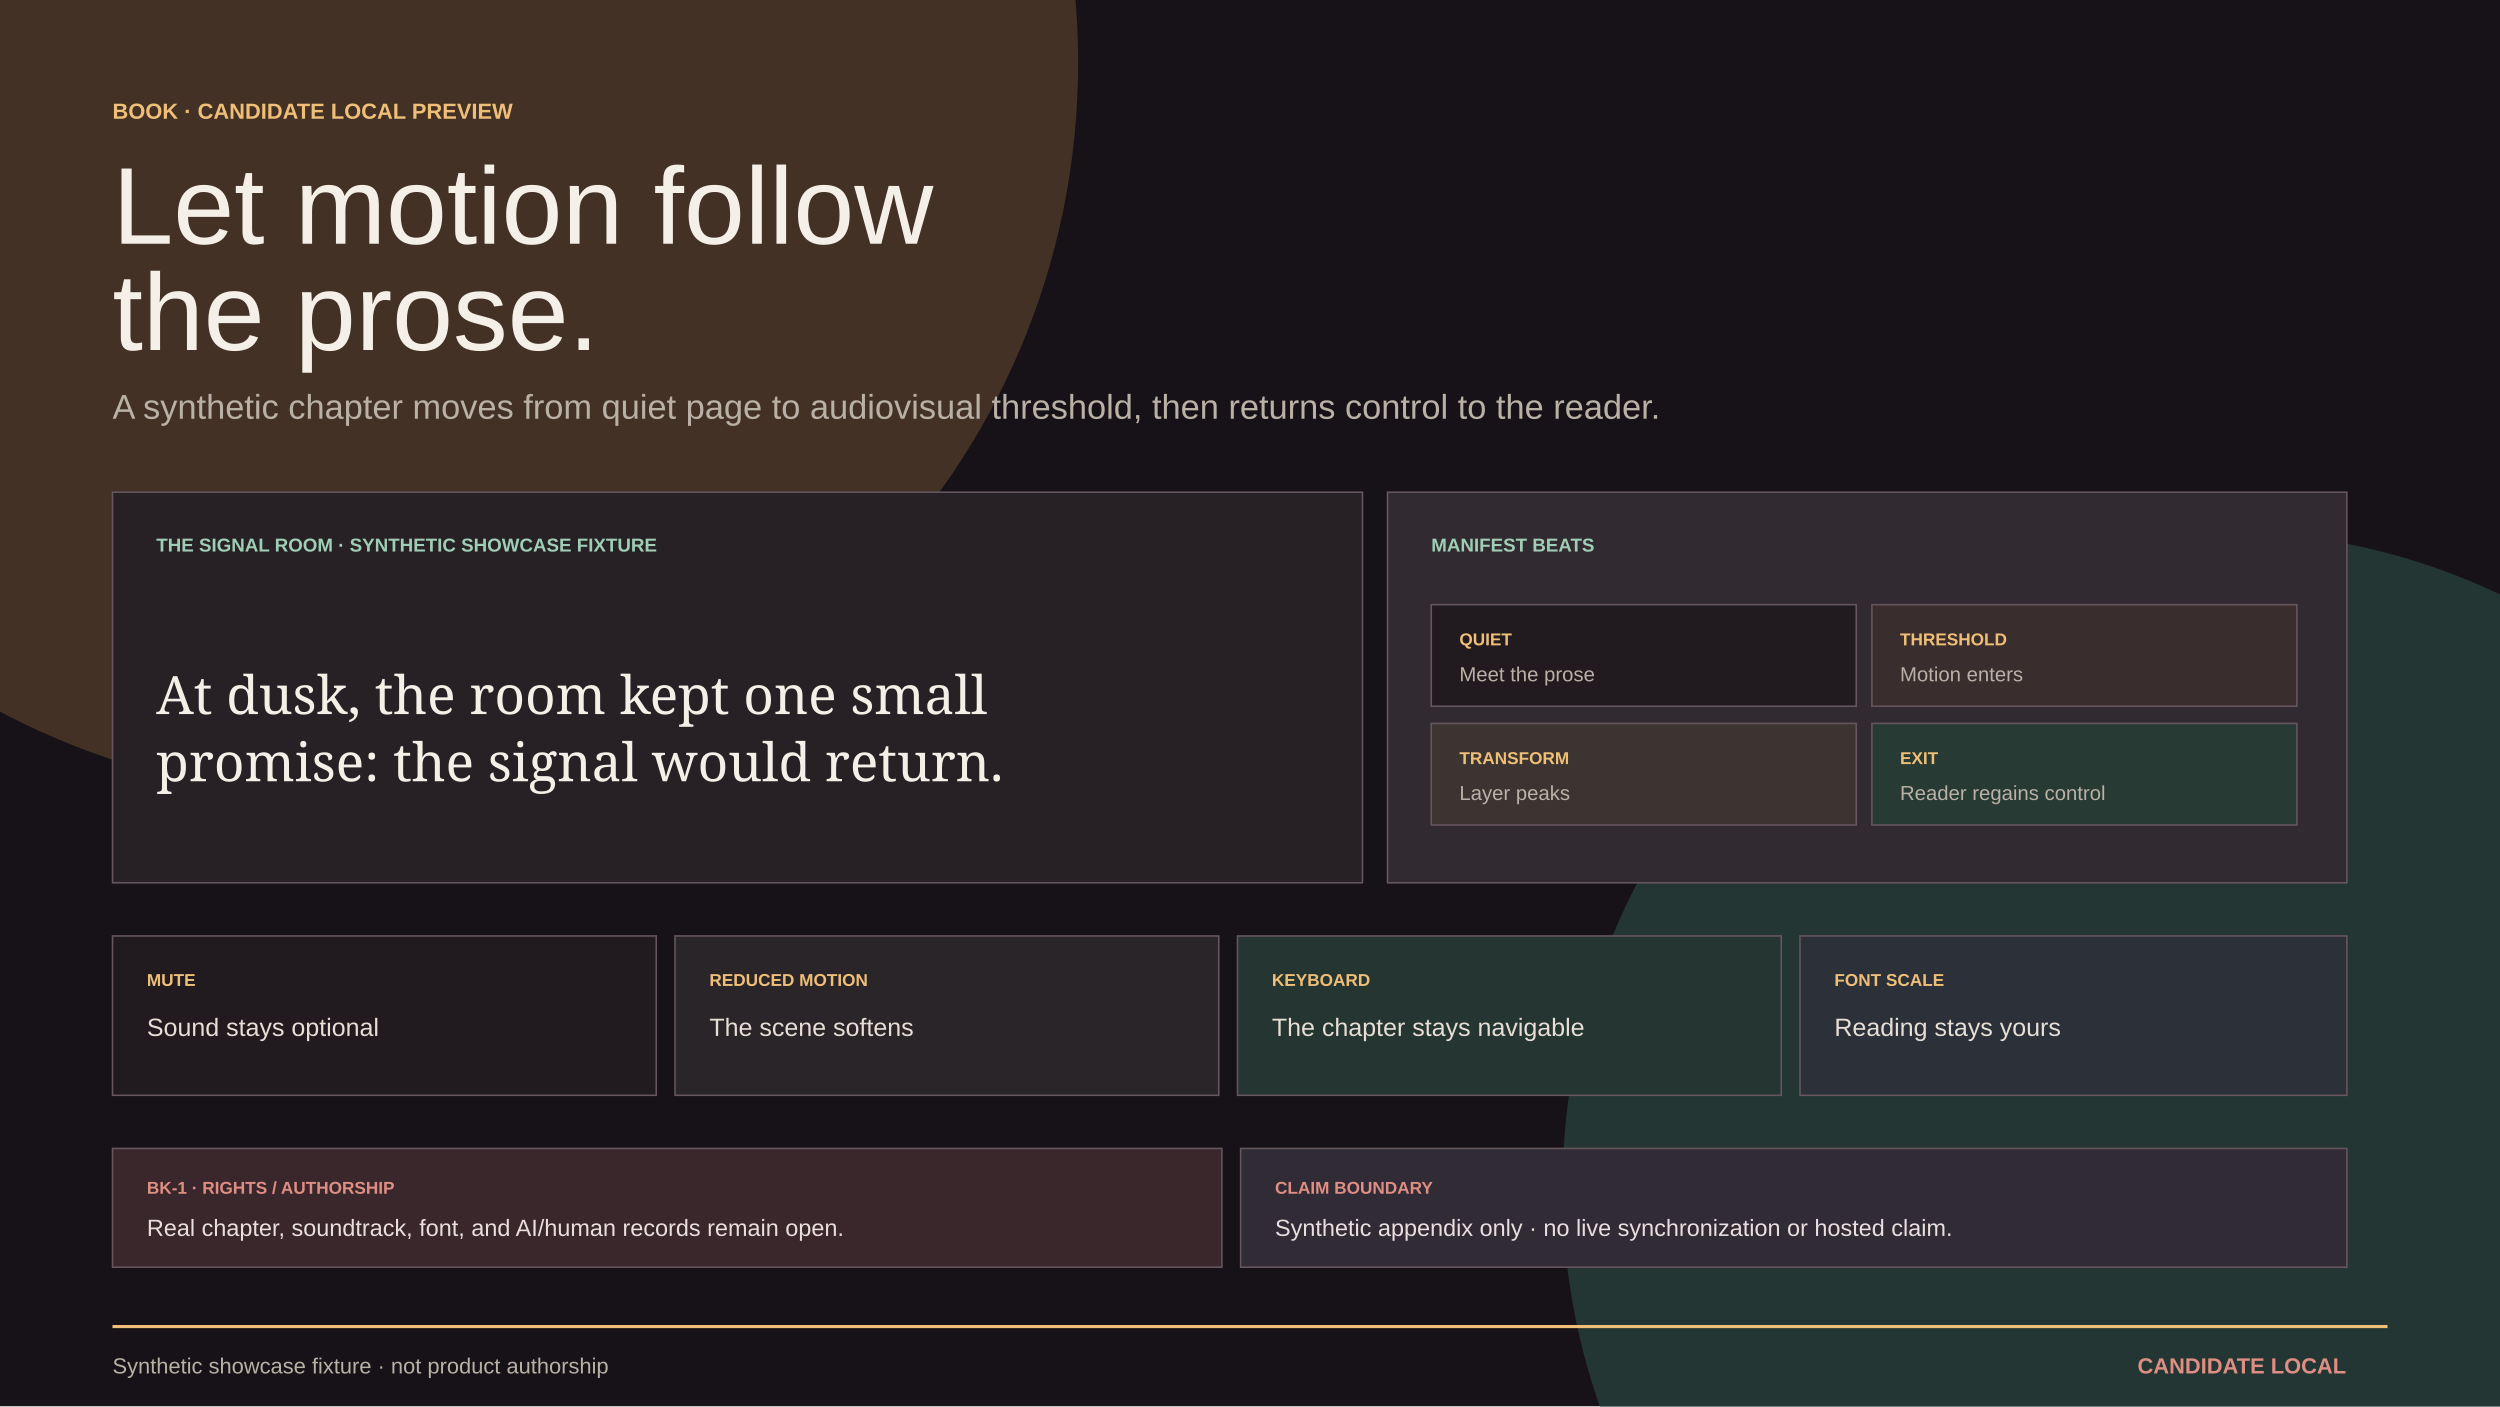
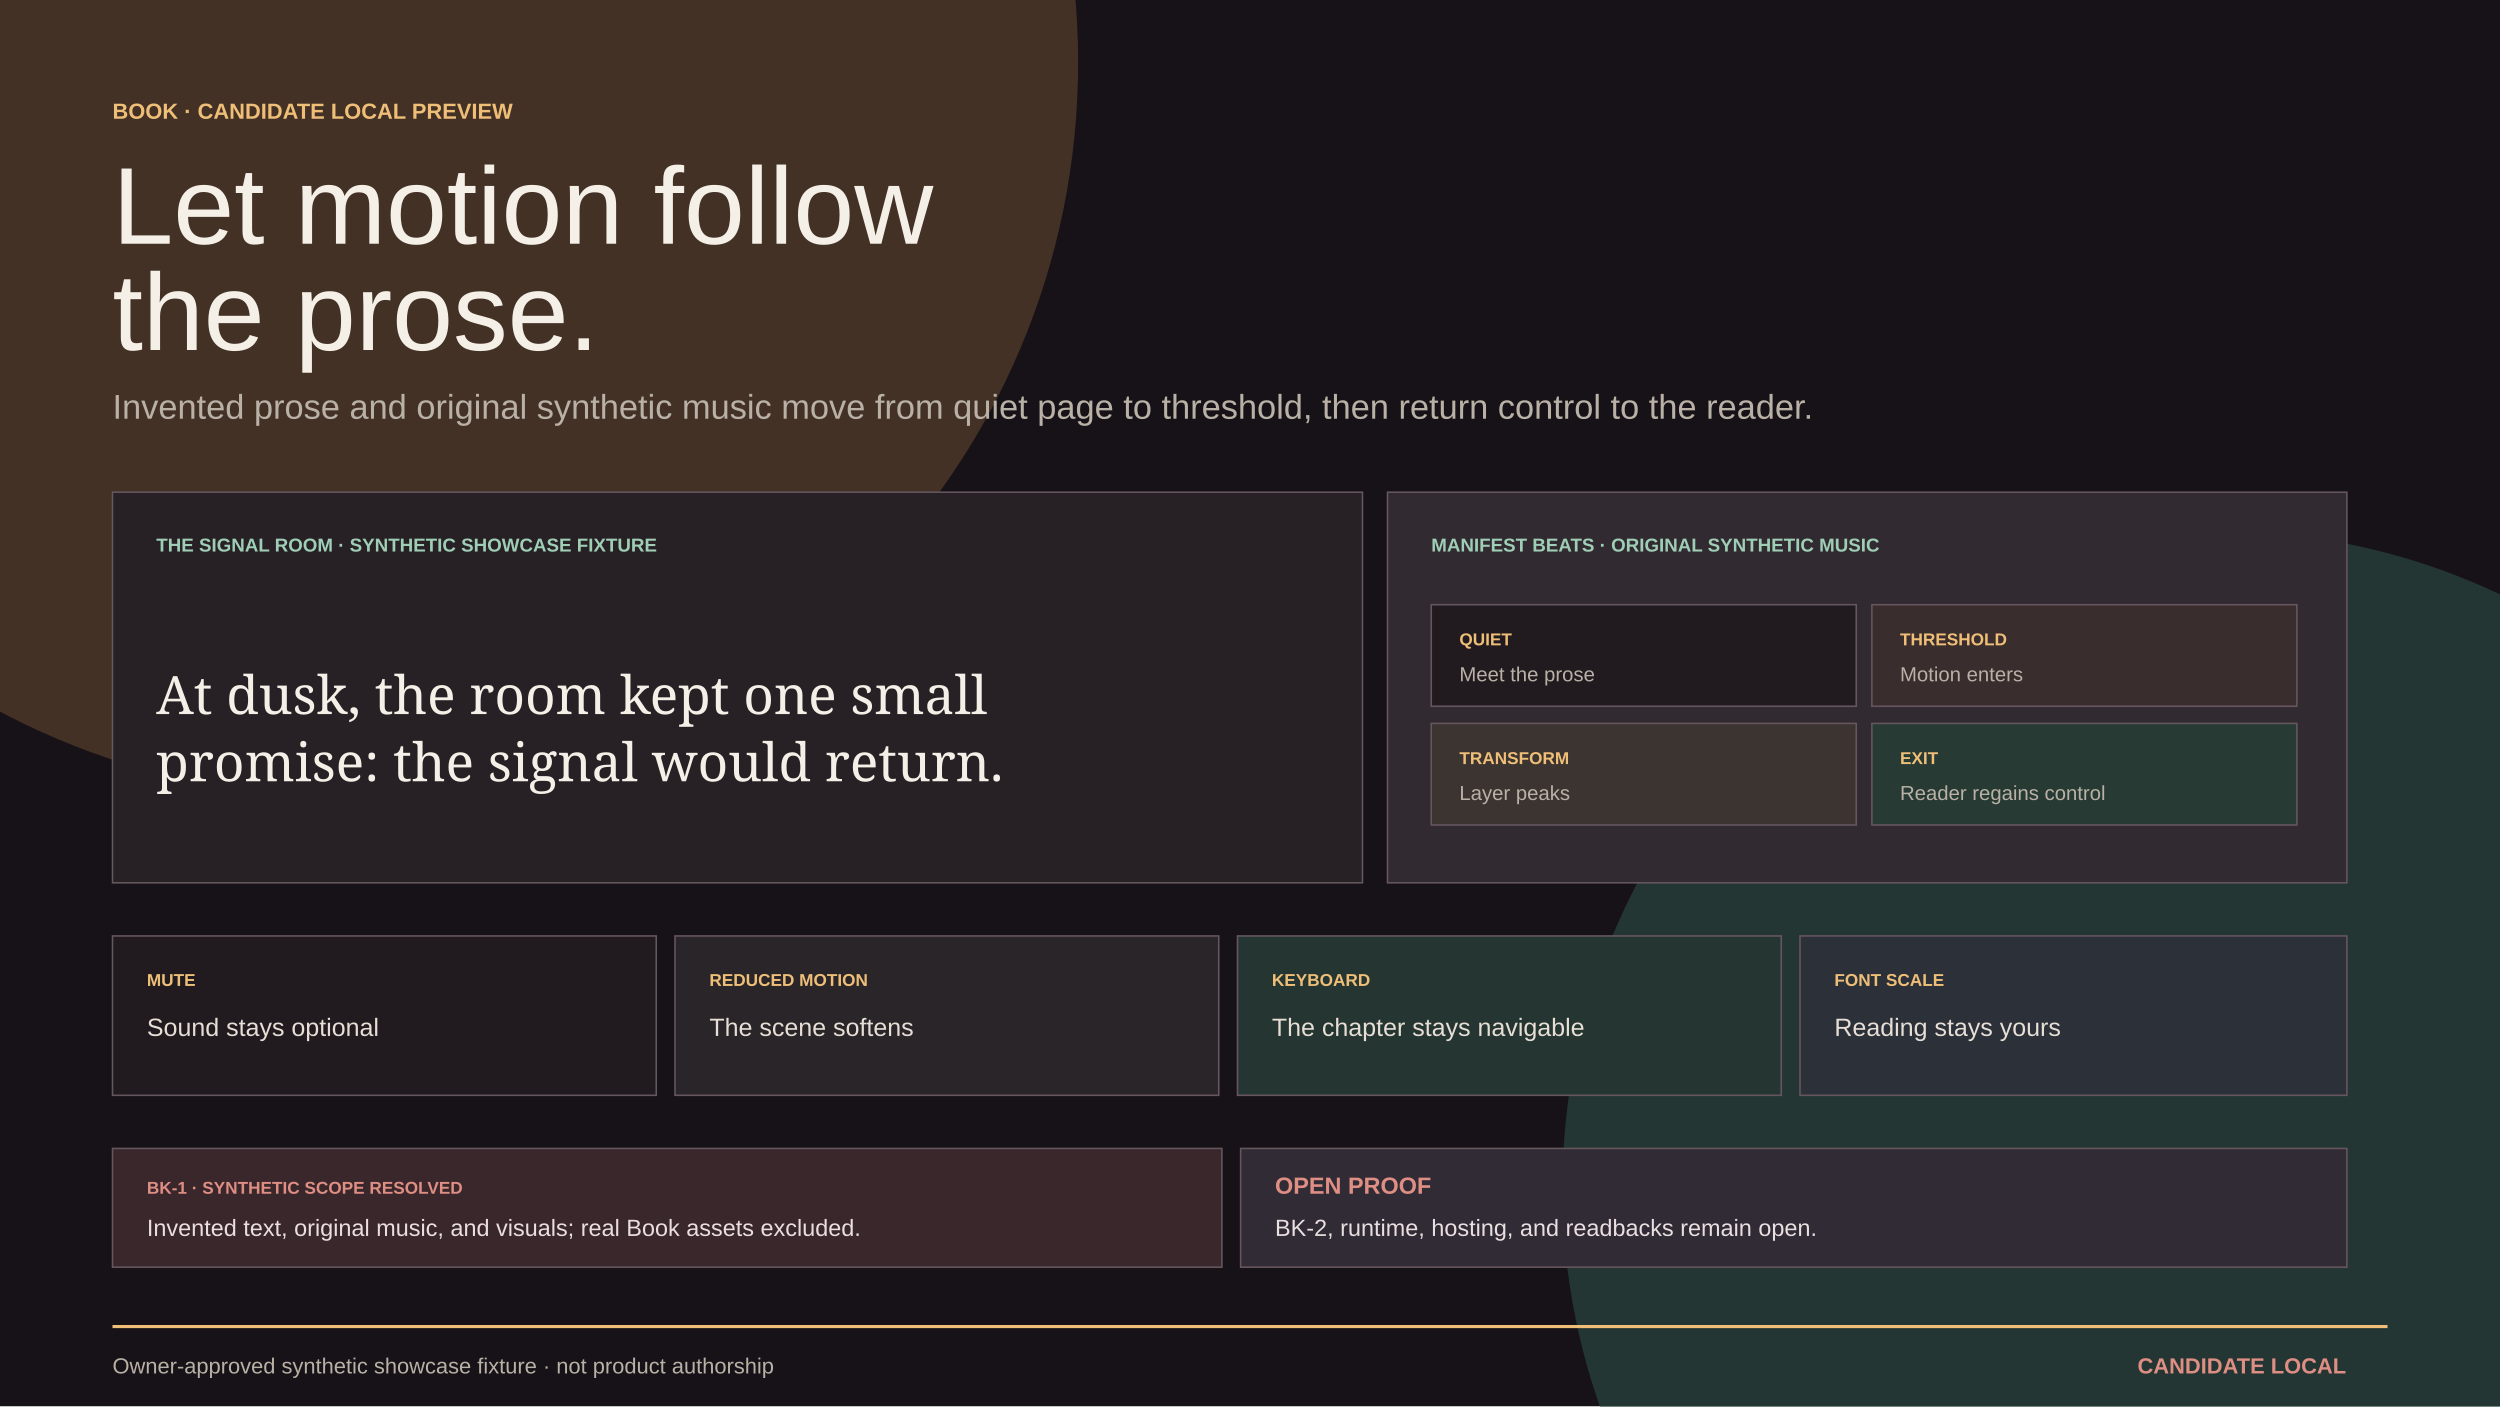
<svg xmlns="http://www.w3.org/2000/svg" width="1600" height="900" viewBox="0 0 1600 900" role="img" aria-labelledby="title desc">
  <rect width="1600" height="900" fill="#161217" />
  <circle cx="220" cy="40" r="470" fill="#614630" opacity=".6" />
  <circle cx="1420" cy="760" r="420" fill="#2d524a" opacity=".56" />
  <text x="72" y="76" fill="#efbf78" font-family="Arial" font-size="14" font-weight="700">BOOK · CANDIDATE LOCAL PREVIEW</text>
  <text x="72" y="156" fill="#f5f0e7" font-family="Arial" font-size="70" font-weight="400">Let motion follow</text>
  <text x="72" y="224" fill="#f5f0e7" font-family="Arial" font-size="70" font-weight="400">the prose.</text>
-   <text x="72" y="268" fill="#b9b1a6" font-family="Arial" font-size="22">A synthetic chapter moves from quiet page to audiovisual threshold, then returns control to the reader.</text>
+   <text x="72" y="268" fill="#b9b1a6" font-family="Arial" font-size="22">Invented prose and original synthetic music move from quiet page to threshold, then return control to the reader.</text>
  <g transform="translate(72 315)">
    <rect width="800" height="250" fill="#272126" stroke="#66565e" />
    <text x="28" y="38" fill="#9fceb6" font-family="Arial" font-size="12" font-weight="700">THE SIGNAL ROOM · SYNTHETIC SHOWCASE FIXTURE</text>
    <text x="28" y="142" fill="#f5f0e7" font-family="Georgia,serif" font-size="34">At dusk, the room kept one small</text>
    <text x="28" y="185" fill="#f5f0e7" font-family="Georgia,serif" font-size="34">promise: the signal would return.</text>
    <rect x="816" width="614" height="250" fill="#322a31" stroke="#66565e" />
-     <text x="844" y="38" fill="#9fceb6" font-family="Arial" font-size="12" font-weight="700">MANIFEST BEATS</text>
+     <text x="844" y="38" fill="#9fceb6" font-family="Arial" font-size="12" font-weight="700">MANIFEST BEATS · ORIGINAL SYNTHETIC MUSIC</text>
    <rect x="844" y="72" width="272" height="65" fill="#211b20" stroke="#66565e" />
    <text x="862" y="98" fill="#efbf78" font-family="Arial" font-size="11" font-weight="700">QUIET</text>
    <text x="862" y="121" fill="#b9b1a6" font-family="Arial" font-size="13">Meet the prose</text>
    <rect x="1126" y="72" width="272" height="65" fill="#3a2d2d" stroke="#66565e" />
    <text x="1144" y="98" fill="#efbf78" font-family="Arial" font-size="11" font-weight="700">THRESHOLD</text>
    <text x="1144" y="121" fill="#b9b1a6" font-family="Arial" font-size="13">Motion enters</text>
    <rect x="844" y="148" width="272" height="65" fill="#3b3431" stroke="#66565e" />
    <text x="862" y="174" fill="#efbf78" font-family="Arial" font-size="11" font-weight="700">TRANSFORM</text>
    <text x="862" y="197" fill="#b9b1a6" font-family="Arial" font-size="13">Layer peaks</text>
    <rect x="1126" y="148" width="272" height="65" fill="#273a33" stroke="#66565e" />
    <text x="1144" y="174" fill="#efbf78" font-family="Arial" font-size="11" font-weight="700">EXIT</text>
    <text x="1144" y="197" fill="#b9b1a6" font-family="Arial" font-size="13">Reader regains control</text>
  </g>
  <g transform="translate(72 599)">
    <rect width="348" height="102" fill="#211b20" stroke="#66565e" />
    <text x="22" y="32" fill="#efbf78" font-family="Arial" font-size="11" font-weight="700">MUTE</text>
    <text x="22" y="64" fill="#e7dfd6" font-family="Arial" font-size="16">Sound stays optional</text>
    <rect x="360" width="348" height="102" fill="#2a2529" stroke="#66565e" />
    <text x="382" y="32" fill="#efbf78" font-family="Arial" font-size="11" font-weight="700">REDUCED MOTION</text>
    <text x="382" y="64" fill="#e7dfd6" font-family="Arial" font-size="16">The scene softens</text>
    <rect x="720" width="348" height="102" fill="#253531" stroke="#66565e" />
    <text x="742" y="32" fill="#efbf78" font-family="Arial" font-size="11" font-weight="700">KEYBOARD</text>
    <text x="742" y="64" fill="#e7dfd6" font-family="Arial" font-size="16">The chapter stays navigable</text>
    <rect x="1080" width="350" height="102" fill="#2b3039" stroke="#66565e" />
    <text x="1102" y="32" fill="#efbf78" font-family="Arial" font-size="11" font-weight="700">FONT SCALE</text>
    <text x="1102" y="64" fill="#e7dfd6" font-family="Arial" font-size="16">Reading stays yours</text>
  </g>
  <g transform="translate(72 735)">
    <rect width="710" height="76" fill="#3a272b" stroke="#66565e" />
-     <text x="22" y="29" fill="#df8e83" font-family="Arial" font-size="11" font-weight="700">BK-1 · RIGHTS / AUTHORSHIP</text>
-     <text x="22" y="56" fill="#eadfdf" font-family="Arial" font-size="15">Real chapter, soundtrack, font, and AI/human records remain open.</text>
+     <text x="22" y="29" fill="#df8e83" font-family="Arial" font-size="11" font-weight="700">BK-1 · SYNTHETIC SCOPE RESOLVED</text>
+     <text x="22" y="56" fill="#eadfdf" font-family="Arial" font-size="15">Invented text, original music, and visuals; real Book assets excluded.</text>
    <rect x="722" width="708" height="76" fill="#312b36" stroke="#66565e" />
-     <text x="744" y="29" fill="#df8e83" font-family="Arial" font-size="11" font-weight="700">CLAIM BOUNDARY</text>
-     <text x="744" y="56" fill="#eadfdf" font-family="Arial" font-size="15">Synthetic appendix only · no live synchronization or hosted claim.</text>
+     <text x="744" y="29" fill="#df8e83" font-family="Arial" font-size="15" font-weight="700">OPEN PROOF</text>
+     <text x="744" y="56" fill="#eadfdf" font-family="Arial" font-size="15">BK-2, runtime, hosting, and readbacks remain open.</text>
  </g>
  <line x1="72" y1="849" x2="1528" y2="849" stroke="#efbf78" stroke-width="2" />
-   <text x="72" y="879" fill="#b9b1a6" font-family="Arial" font-size="14">Synthetic showcase fixture · not product authorship</text>
+   <text x="72" y="879" fill="#b9b1a6" font-family="Arial" font-size="14">Owner-approved synthetic showcase fixture · not product authorship</text>
  <text x="1368" y="879" fill="#df8e83" font-family="Arial" font-size="14" font-weight="700">CANDIDATE LOCAL</text>
</svg>
